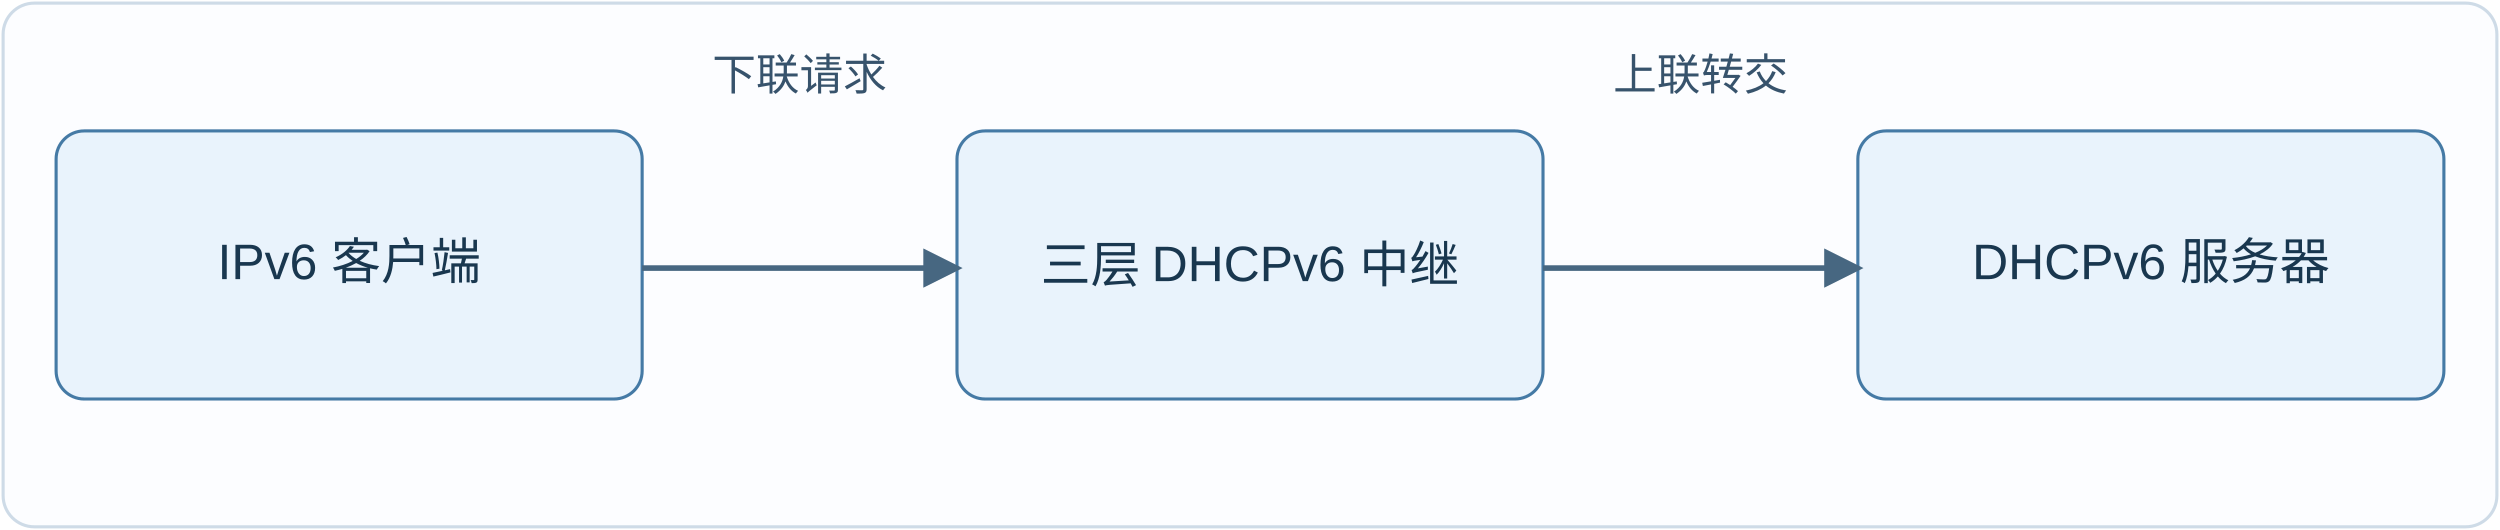
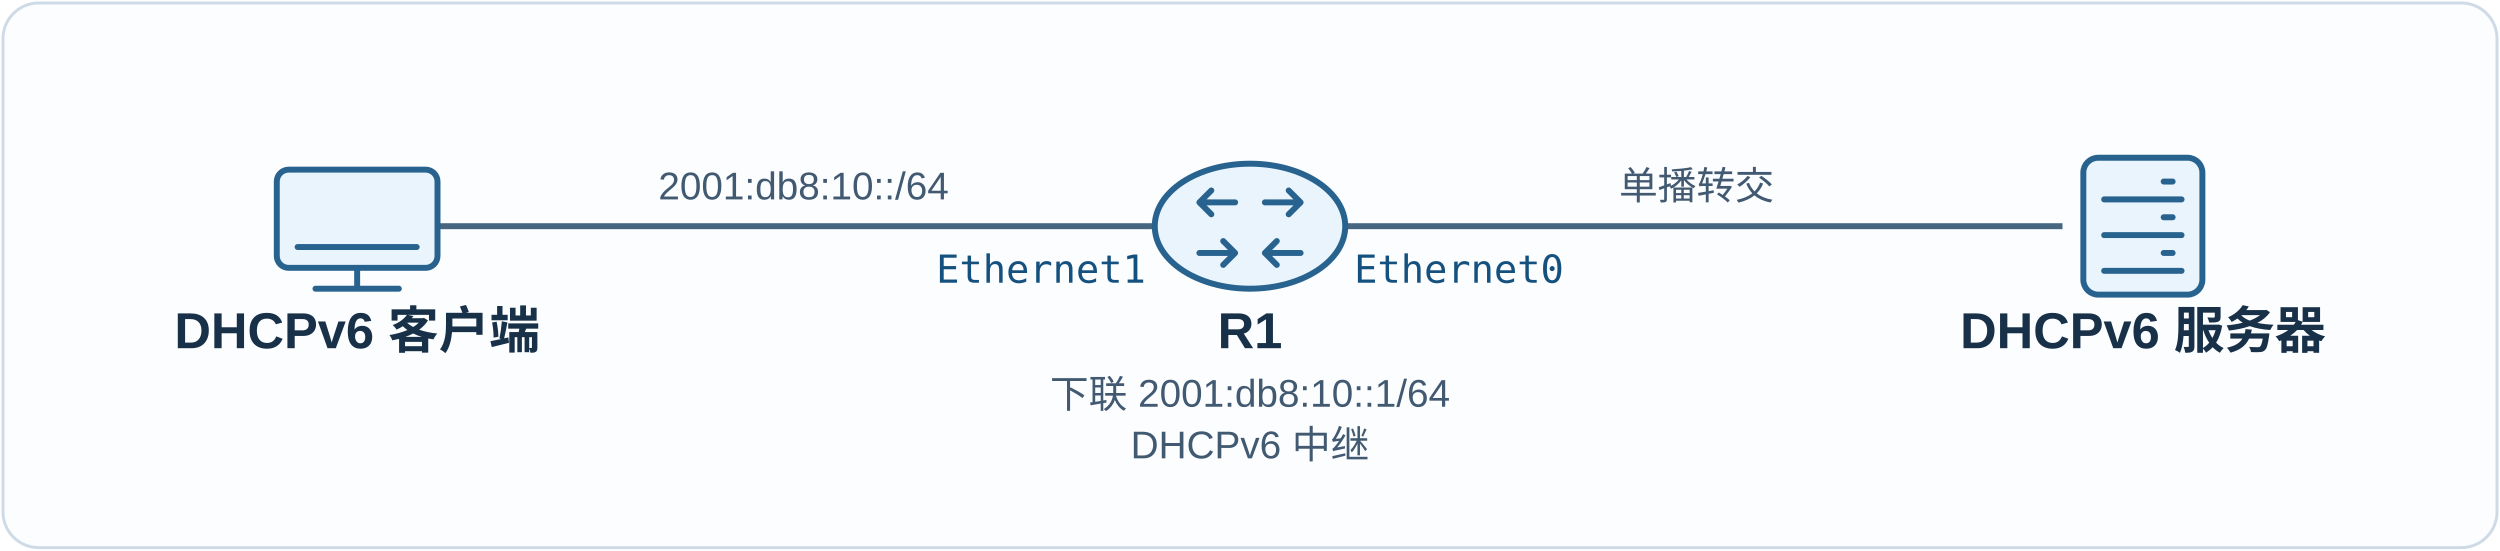
- <svg xmlns="http://www.w3.org/2000/svg" viewBox="0 0 802 170" role="img" aria-labelledby="label">
-   <defs>
-     <marker id="arrow" markerWidth="7" markerHeight="7" refX="6" refY="3.5" orient="auto">
-       <path d="M 0 0 L 7 3.5 L 0 7 Z" fill="#476781" />
-     </marker>
-   </defs>
-   <rect x="1" y="1" width="800" height="168" rx="10" fill="#fcfdff" stroke="#cedbe7" />
-   <g font-family="Arial, Microsoft YaHei, PingFang SC, sans-serif" text-anchor="middle" dominant-baseline="middle">
-     <rect x="18" y="42" width="188" height="86" rx="9" fill="#e9f3fc" stroke="#457aa5" />
-     <text x="112" y="85" font-size="16" fill="#19374f">IPv6 客户端</text>
-     <rect x="307" y="42" width="188" height="86" rx="9" fill="#e9f3fc" stroke="#457aa5" />
-     <text x="401" y="85" font-size="16" fill="#19374f">三层 DHCPv6 中继</text>
-     <rect x="596" y="42" width="188" height="86" rx="9" fill="#e9f3fc" stroke="#457aa5" />
-     <text x="690" y="85" font-size="16" fill="#19374f">DHCPv6 服务器</text>
-     <path d="M 206 86 L 307 86" stroke="#476781" stroke-width="1.8" marker-end="url(#arrow)" fill="none" />
-     <text x="256.5" y="24" font-size="14" fill="#37536c">下联请求</text>
-     <path d="M 495 86 L 596 86" stroke="#476781" stroke-width="1.8" marker-end="url(#arrow)" fill="none" />
-     <text x="545.5" y="24" font-size="14" fill="#37536c">上联转交</text>
+ <svg xmlns="http://www.w3.org/2000/svg" viewBox="0 0 840 185" role="img" aria-labelledby="label">
+   <style>text{font:14px Arial,'Microsoft YaHei','PingFang SC',sans-serif;fill:#183148}.name{font-size:17px;font-weight:700}.port{font:13px Consolas,monospace;fill:#15517f}.note{font-size:13px;fill:#415971}.device{fill:#e9f4fd;stroke:#28628e;stroke-width:2}.symbol{fill:none;stroke:#28628e;stroke-width:2;stroke-linecap:round;stroke-linejoin:round}.wire{fill:none;stroke:#476781;stroke-width:2}.logical{stroke:#30768f;stroke-dasharray:7 5}</style>
+   <rect x="1" y="1" width="838" height="183" rx="12" fill="#fcfdff" stroke="#cedbe7" />
+   <path class="wire" d="M147 76 L393 76" />
+   <text x="270" y="67" text-anchor="middle" class="note">2001:db8:10::/64</text>
+   <text x="385" y="95" text-anchor="end" class="port">Ethernet1</text>
+   <path class="wire" d="M447 76 L693 76" />
+   <text x="570" y="67" text-anchor="middle" class="note">单播转交</text>
+   <text x="455" y="95" text-anchor="start" class="port">Ethernet0</text>
+   <g transform="translate(120 76)">
+     <rect class="device" x="-27" y="-19" width="54" height="33" rx="4" />
+     <path class="symbol" d="M0 14v7m-14 0h28M-20 7h40" />
  </g>
+   <text x="120" y="117" text-anchor="middle" class="name">DHCPv6 客户端</text>
+   <g transform="translate(420 76)">
+     <ellipse class="device" cx="0" cy="0" rx="32" ry="21" />
+     <path class="symbol" d="M-17 -8h12m-12 0 4-4m-4 4 4 4M17 -8H5m12 0-4-4m4 4-4 4M-5 9h-12m12 0-4-4m4 4-4 4M5 9h12m-12 0 4-4m-4 4 4 4" />
+   </g>
+   <text x="420" y="117" text-anchor="middle" class="name">R1</text>
+   <text x="420" y="137" text-anchor="middle" class="note">下联 2001:db8:10::1/64</text>
+   <text x="420" y="154" text-anchor="middle" class="note">DHCPv6 中继</text>
+   <g transform="translate(720 76)">
+     <rect class="device" x="-20" y="-23" width="40" height="46" rx="5" />
+     <path class="symbol" d="M-13 -9h26m-26 12h26m-26 12h26M7-15h3m-3 12h3m-3 12h3" />
+   </g>
+   <text x="720" y="117" text-anchor="middle" class="name">DHCPv6 服务器</text>
</svg>
